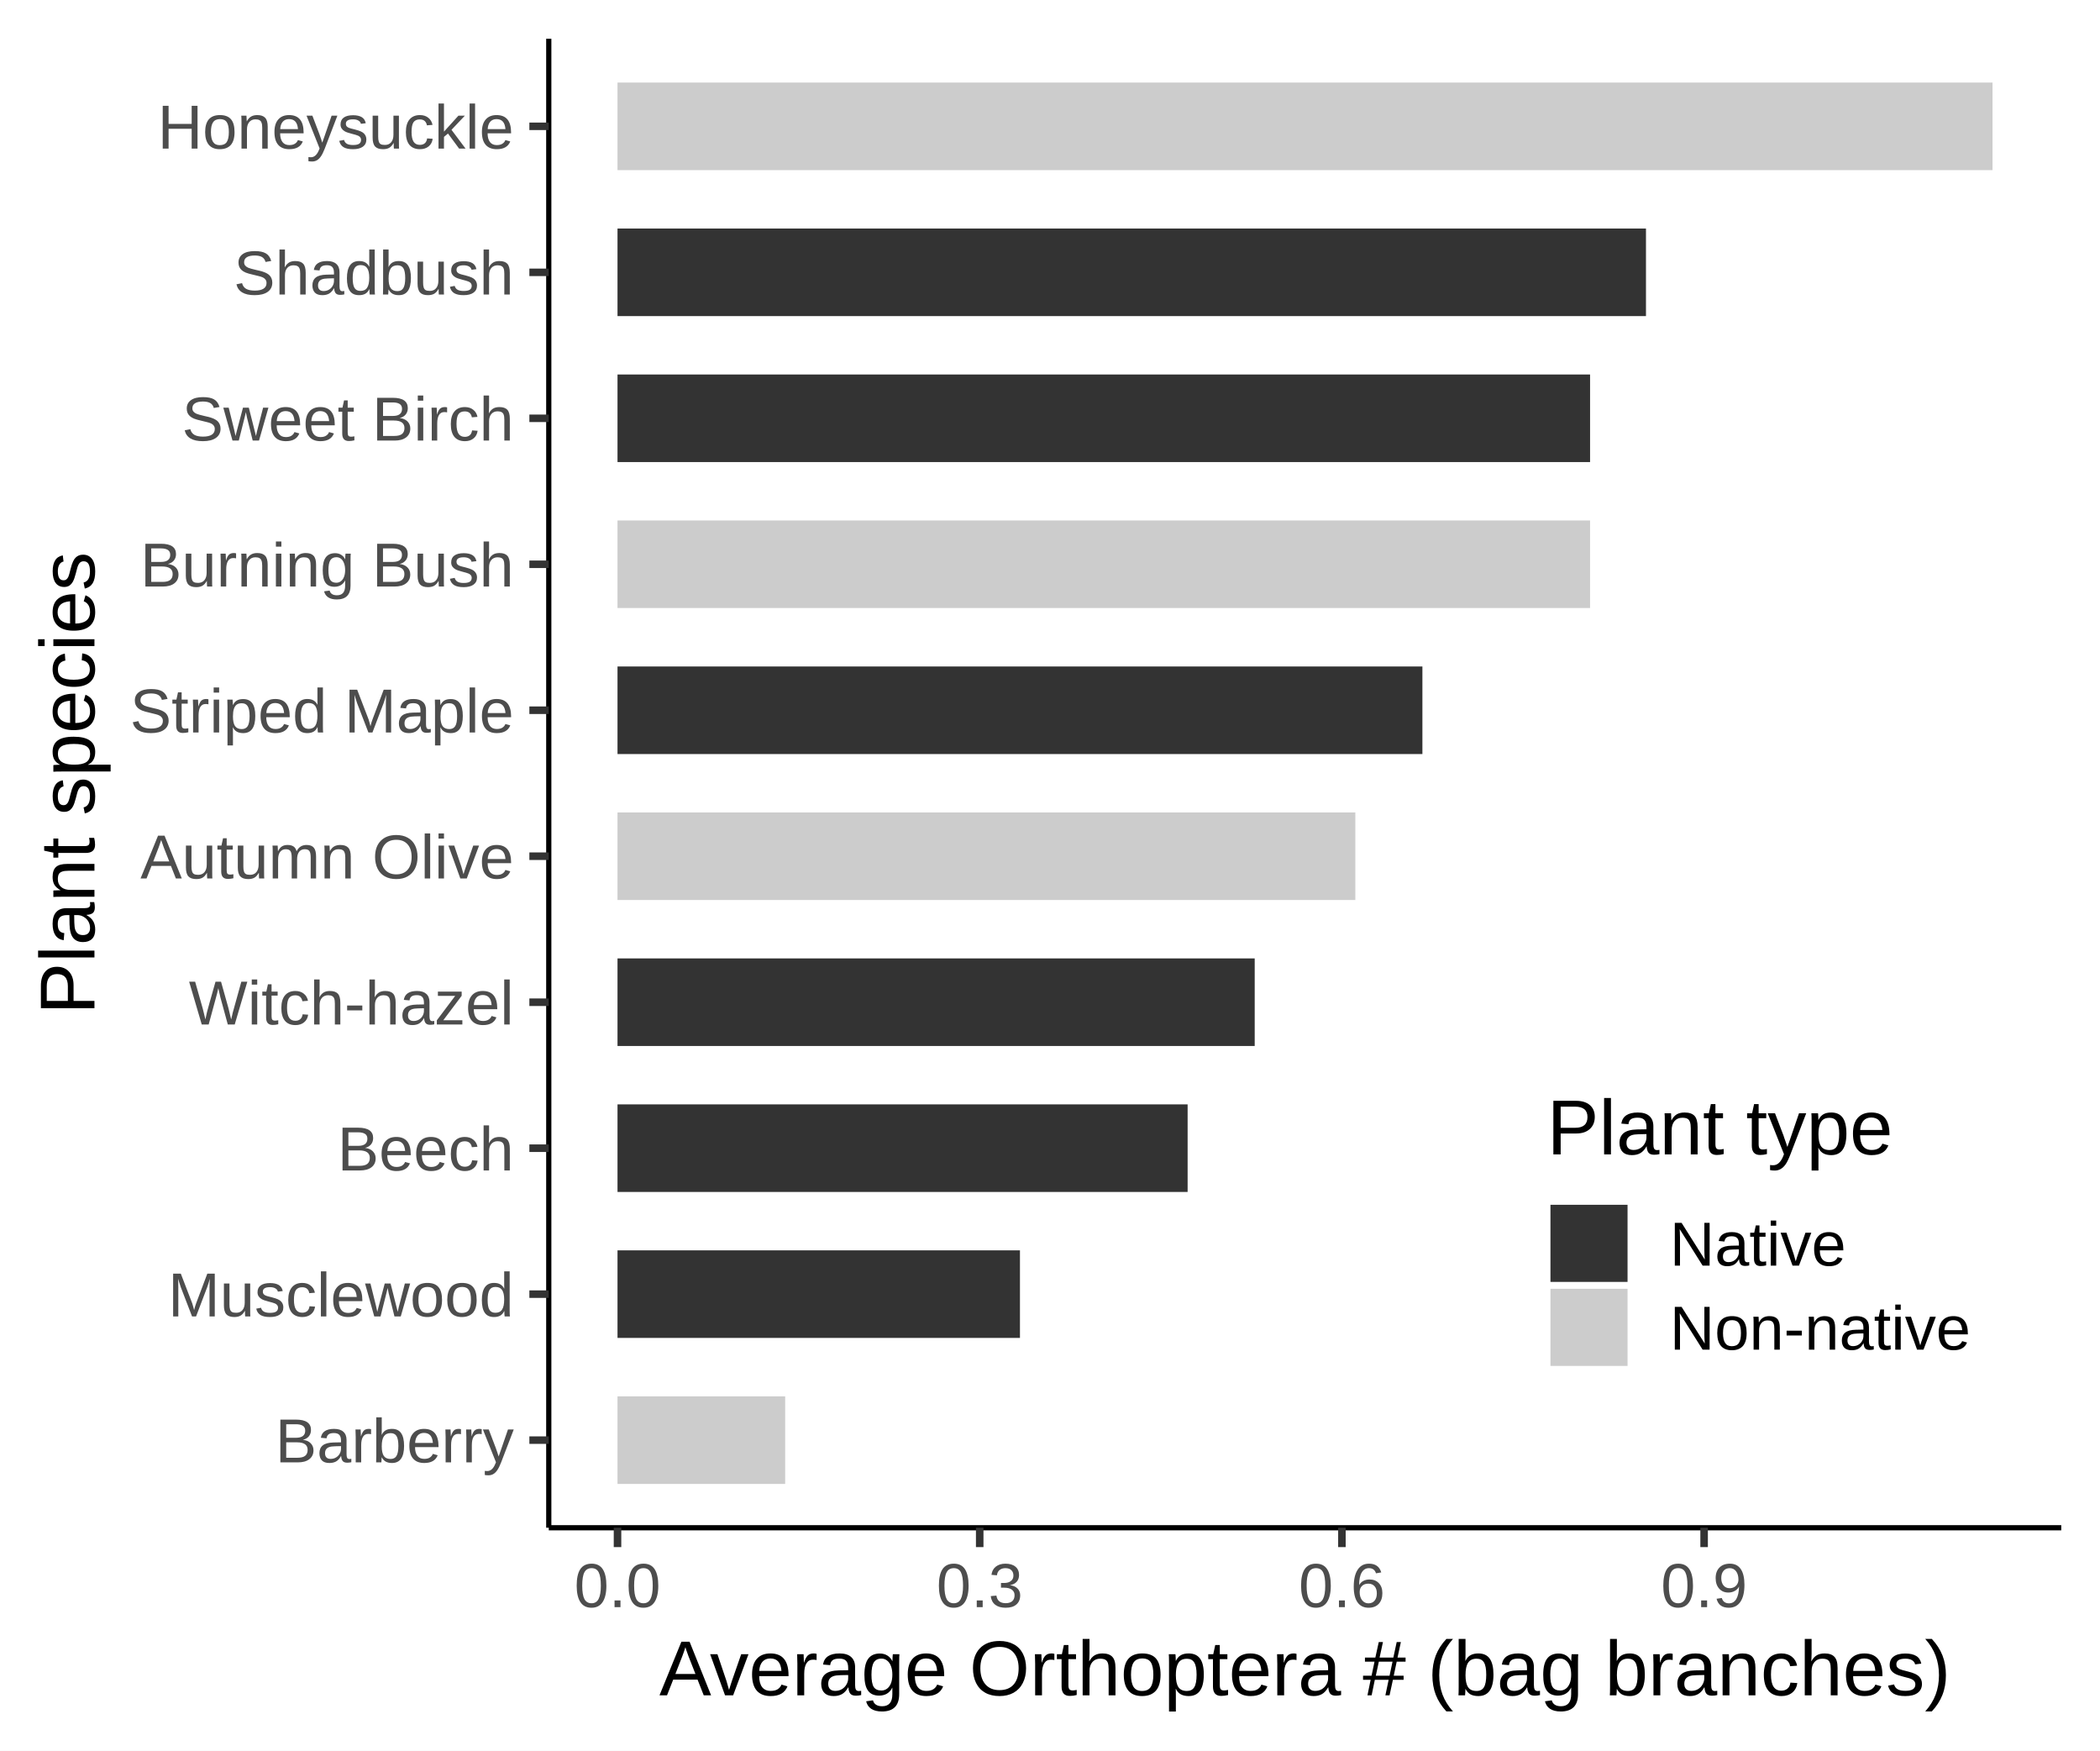
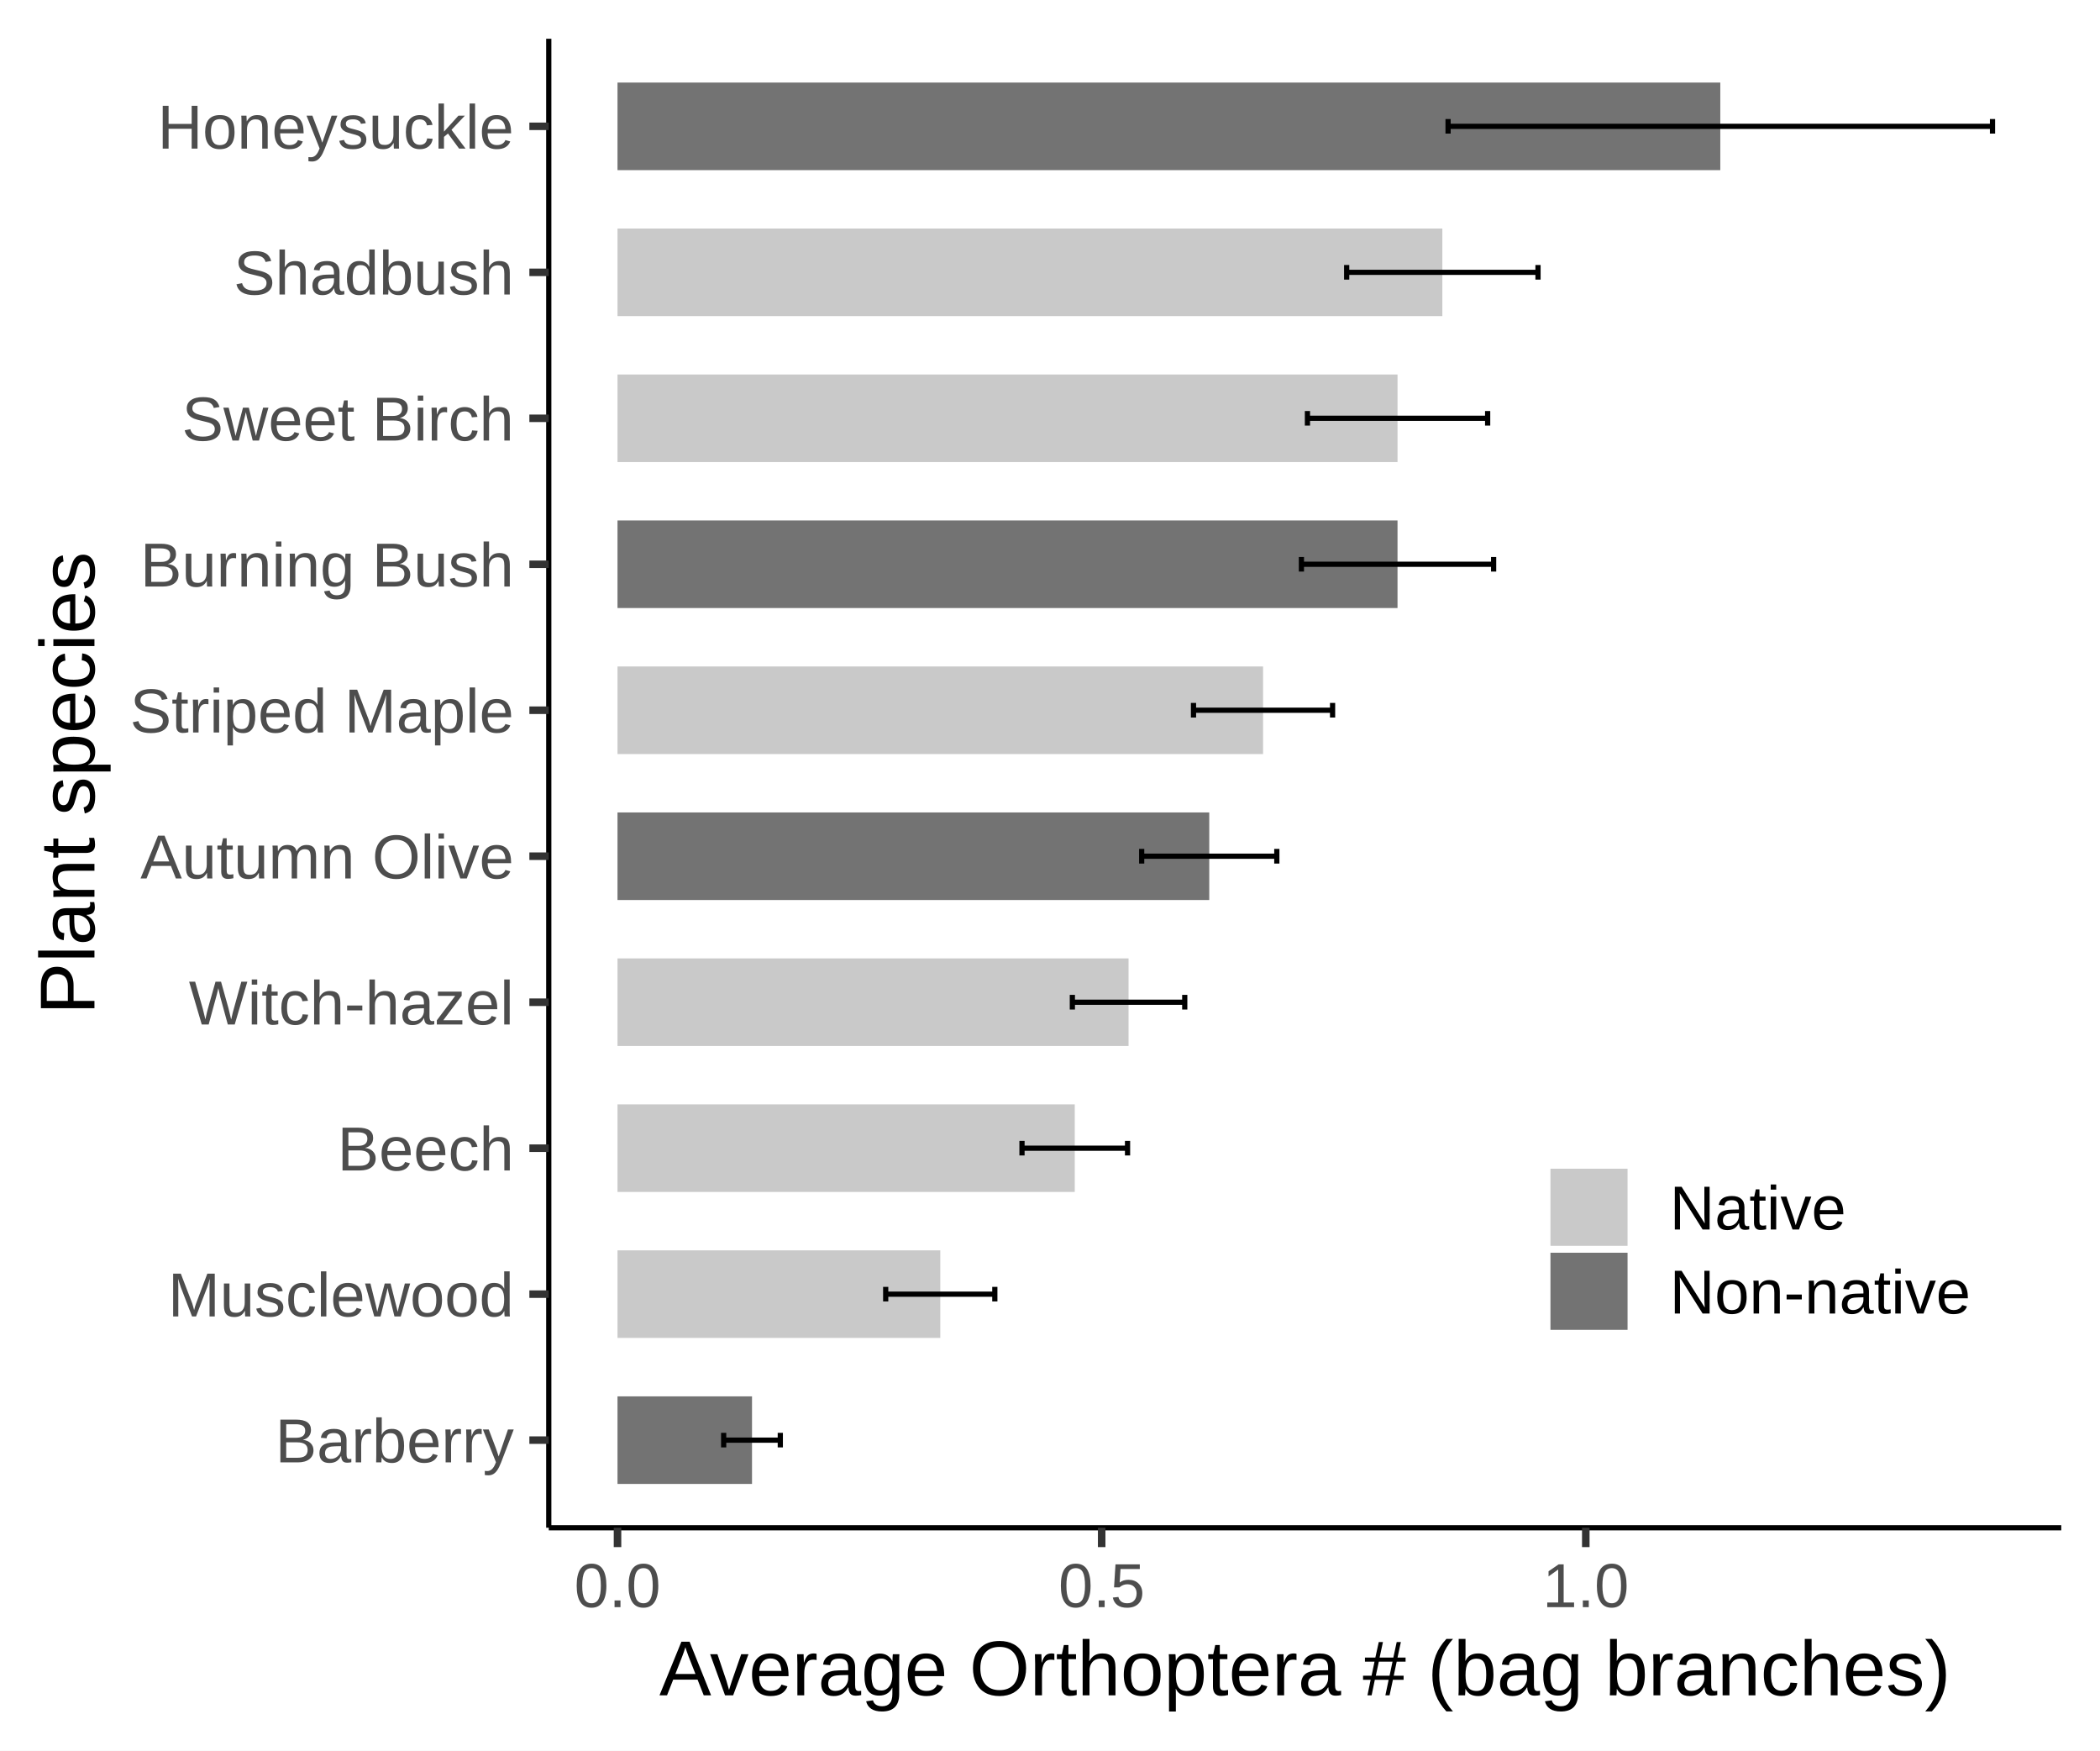
<svg xmlns="http://www.w3.org/2000/svg" class="svglite" width="432.00pt" height="360.00pt" viewBox="0 0 432.00 360.00">
  <defs>
    <style type="text/css">
    .svglite line, .svglite polyline, .svglite polygon, .svglite path, .svglite rect, .svglite circle {
      fill: none;
      stroke: #000000;
      stroke-linecap: round;
      stroke-linejoin: round;
      stroke-miterlimit: 10.00;
    }
  </style>
  </defs>
  <rect width="100%" height="100%" style="stroke: none; fill: #FFFFFF;" />
  <defs>
    <clipPath id="cpMC4wMHw0MzIuMDB8MC4wMHwzNjAuMDA=">
      <rect x="0.00" y="0.00" width="432.00" height="360.00" />
    </clipPath>
  </defs>
  <g clip-path="url(#cpMC4wMHw0MzIuMDB8MC4wMHwzNjAuMDA=)">
    <rect x="0.00" y="0.00" width="432.00" height="360.00" style="stroke-width: 1.55; stroke: #FFFFFF; fill: #FFFFFF;" />
  </g>
  <defs>
    <clipPath id="cpMTEyLjg5fDQyNC4wM3w3Ljk3fDMxNC4yMA==">
      <rect x="112.89" y="7.97" width="311.14" height="306.23" />
    </clipPath>
  </defs>
  <g clip-path="url(#cpMTEyLjg5fDQyNC4wM3w3Ljk3fDMxNC4yMA==)">
    <rect x="112.89" y="7.97" width="311.14" height="306.23" style="stroke-width: 1.55; stroke: none; fill: #FFFFFF;" />
-     <rect x="127.03" y="167.09" width="151.78" height="18.01" style="stroke-width: 1.07; stroke: none; stroke-linecap: square; stroke-linejoin: miter; fill: #CCCCCC;" />
-     <rect x="127.03" y="287.18" width="34.49" height="18.01" style="stroke-width: 1.07; stroke: none; stroke-linecap: square; stroke-linejoin: miter; fill: #CCCCCC;" />
-     <rect x="127.03" y="227.13" width="117.28" height="18.01" style="stroke-width: 1.07; stroke: none; stroke-linecap: square; stroke-linejoin: miter; fill: #333333;" />
-     <rect x="127.03" y="107.04" width="200.07" height="18.01" style="stroke-width: 1.07; stroke: none; stroke-linecap: square; stroke-linejoin: miter; fill: #CCCCCC;" />
-     <rect x="127.03" y="16.98" width="282.86" height="18.01" style="stroke-width: 1.07; stroke: none; stroke-linecap: square; stroke-linejoin: miter; fill: #CCCCCC;" />
-     <rect x="127.03" y="257.15" width="82.79" height="18.01" style="stroke-width: 1.07; stroke: none; stroke-linecap: square; stroke-linejoin: miter; fill: #333333;" />
-     <rect x="127.03" y="47.00" width="211.57" height="18.01" style="stroke-width: 1.07; stroke: none; stroke-linecap: square; stroke-linejoin: miter; fill: #333333;" />
-     <rect x="127.03" y="137.07" width="165.58" height="18.01" style="stroke-width: 1.07; stroke: none; stroke-linecap: square; stroke-linejoin: miter; fill: #333333;" />
-     <rect x="127.03" y="77.02" width="200.07" height="18.01" style="stroke-width: 1.07; stroke: none; stroke-linecap: square; stroke-linejoin: miter; fill: #333333;" />
-     <rect x="127.03" y="197.11" width="131.08" height="18.01" style="stroke-width: 1.07; stroke: none; stroke-linecap: square; stroke-linejoin: miter; fill: #333333;" />
+     <rect x="127.03" y="167.09" width="121.73" height="18.01" style="stroke-width: 1.07; stroke: none; stroke-linecap: square; stroke-linejoin: miter; fill: #737373;" />
+     <rect x="127.03" y="287.18" width="27.67" height="18.01" style="stroke-width: 1.07; stroke: none; stroke-linecap: square; stroke-linejoin: miter; fill: #737373;" />
+     <rect x="127.03" y="227.13" width="94.06" height="18.01" style="stroke-width: 1.07; stroke: none; stroke-linecap: square; stroke-linejoin: miter; fill: #C9C9C9;" />
+     <rect x="127.03" y="107.04" width="160.46" height="18.01" style="stroke-width: 1.07; stroke: none; stroke-linecap: square; stroke-linejoin: miter; fill: #737373;" />
+     <rect x="127.03" y="16.98" width="226.86" height="18.01" style="stroke-width: 1.07; stroke: none; stroke-linecap: square; stroke-linejoin: miter; fill: #737373;" />
+     <rect x="127.03" y="257.15" width="66.40" height="18.01" style="stroke-width: 1.07; stroke: none; stroke-linecap: square; stroke-linejoin: miter; fill: #C9C9C9;" />
+     <rect x="127.03" y="47.00" width="169.68" height="18.01" style="stroke-width: 1.07; stroke: none; stroke-linecap: square; stroke-linejoin: miter; fill: #C9C9C9;" />
+     <rect x="127.03" y="137.07" width="132.80" height="18.01" style="stroke-width: 1.07; stroke: none; stroke-linecap: square; stroke-linejoin: miter; fill: #C9C9C9;" />
+     <rect x="127.03" y="77.02" width="160.46" height="18.01" style="stroke-width: 1.07; stroke: none; stroke-linecap: square; stroke-linejoin: miter; fill: #C9C9C9;" />
+     <rect x="127.03" y="197.11" width="105.13" height="18.01" style="stroke-width: 1.07; stroke: none; stroke-linecap: square; stroke-linejoin: miter; fill: #C9C9C9;" />
+     <polyline points="262.66,177.60 262.66,174.59 " style="stroke-width: 1.07; stroke-linecap: butt;" />
+     <polyline points="262.66,176.09 234.86,176.09 " style="stroke-width: 1.07; stroke-linecap: butt;" />
+     <polyline points="234.86,177.60 234.86,174.59 " style="stroke-width: 1.07; stroke-linecap: butt;" />
+     <polyline points="160.52,297.68 160.52,294.68 " style="stroke-width: 1.07; stroke-linecap: butt;" />
+     <polyline points="160.52,296.18 148.87,296.18 " style="stroke-width: 1.07; stroke-linecap: butt;" />
+     <polyline points="148.87,297.68 148.87,294.68 " style="stroke-width: 1.07; stroke-linecap: butt;" />
+     <polyline points="231.95,237.64 231.95,234.64 " style="stroke-width: 1.07; stroke-linecap: butt;" />
+     <polyline points="231.95,236.14 210.24,236.14 " style="stroke-width: 1.07; stroke-linecap: butt;" />
+     <polyline points="210.24,237.64 210.24,234.64 " style="stroke-width: 1.07; stroke-linecap: butt;" />
+     <polyline points="307.26,117.55 307.26,114.55 " style="stroke-width: 1.07; stroke-linecap: butt;" />
+     <polyline points="307.26,116.05 267.72,116.05 " style="stroke-width: 1.07; stroke-linecap: butt;" />
+     <polyline points="267.72,117.55 267.72,114.55 " style="stroke-width: 1.07; stroke-linecap: butt;" />
+     <polyline points="409.89,27.48 409.89,24.48 " style="stroke-width: 1.07; stroke-linecap: butt;" />
+     <polyline points="409.89,25.98 297.89,25.98 " style="stroke-width: 1.07; stroke-linecap: butt;" />
+     <polyline points="297.89,27.48 297.89,24.48 " style="stroke-width: 1.07; stroke-linecap: butt;" />
+     <polyline points="204.65,267.66 204.65,264.66 " style="stroke-width: 1.07; stroke-linecap: butt;" />
+     <polyline points="204.65,266.16 182.20,266.16 " style="stroke-width: 1.07; stroke-linecap: butt;" />
+     <polyline points="182.20,267.66 182.20,264.66 " style="stroke-width: 1.07; stroke-linecap: butt;" />
+     <polyline points="316.39,57.51 316.39,54.50 " style="stroke-width: 1.07; stroke-linecap: butt;" />
+     <polyline points="316.39,56.01 277.03,56.01 " style="stroke-width: 1.07; stroke-linecap: butt;" />
+     <polyline points="277.03,57.51 277.03,54.50 " style="stroke-width: 1.07; stroke-linecap: butt;" />
+     <polyline points="274.13,147.57 274.13,144.57 " style="stroke-width: 1.07; stroke-linecap: butt;" />
+     <polyline points="274.13,146.07 245.52,146.07 " style="stroke-width: 1.07; stroke-linecap: butt;" />
+     <polyline points="245.52,147.57 245.52,144.57 " style="stroke-width: 1.07; stroke-linecap: butt;" />
+     <polyline points="306.03,87.53 306.03,84.53 " style="stroke-width: 1.07; stroke-linecap: butt;" />
+     <polyline points="306.03,86.03 268.96,86.03 " style="stroke-width: 1.07; stroke-linecap: butt;" />
+     <polyline points="268.96,87.53 268.96,84.53 " style="stroke-width: 1.07; stroke-linecap: butt;" />
+     <polyline points="243.72,207.62 243.72,204.61 " style="stroke-width: 1.07; stroke-linecap: butt;" />
+     <polyline points="243.72,206.12 220.60,206.12 " style="stroke-width: 1.07; stroke-linecap: butt;" />
+     <polyline points="220.60,207.62 220.60,204.61 " style="stroke-width: 1.07; stroke-linecap: butt;" />
  </g>
  <g clip-path="url(#cpMC4wMHw0MzIuMDB8MC4wMHwzNjAuMDA=)">
    <polyline points="112.89,314.20 112.89,7.97 " style="stroke-width: 1.07; stroke-linecap: butt;" />
    <text x="105.71" y="300.76" text-anchor="end" style="font-size: 12.80px; fill: #4D4D4D; font-family: Arial;" textLength="49.06px" lengthAdjust="spacingAndGlyphs">Barberry</text>
    <text x="105.71" y="270.74" text-anchor="end" style="font-size: 12.80px; fill: #4D4D4D; font-family: Arial;" textLength="71.11px" lengthAdjust="spacingAndGlyphs">Musclewood</text>
    <text x="105.71" y="240.72" text-anchor="end" style="font-size: 12.80px; fill: #4D4D4D; font-family: Arial;" textLength="36.27px" lengthAdjust="spacingAndGlyphs">Beech</text>
    <text x="105.71" y="210.70" text-anchor="end" style="font-size: 12.80px; fill: #4D4D4D; font-family: Arial;" textLength="66.84px" lengthAdjust="spacingAndGlyphs">Witch-hazel</text>
    <text x="105.71" y="180.67" text-anchor="end" style="font-size: 12.80px; fill: #4D4D4D; font-family: Arial;" textLength="76.80px" lengthAdjust="spacingAndGlyphs">Autumn Olive</text>
    <text x="105.71" y="150.65" text-anchor="end" style="font-size: 12.80px; fill: #4D4D4D; font-family: Arial;" textLength="78.93px" lengthAdjust="spacingAndGlyphs">Striped Maple</text>
    <text x="105.71" y="120.63" text-anchor="end" style="font-size: 12.80px; fill: #4D4D4D; font-family: Arial;" textLength="76.81px" lengthAdjust="spacingAndGlyphs">Burning Bush</text>
    <text x="105.71" y="90.61" text-anchor="end" style="font-size: 12.80px; fill: #4D4D4D; font-family: Arial;" textLength="68.26px" lengthAdjust="spacingAndGlyphs">Sweet Birch</text>
    <text x="105.71" y="60.58" text-anchor="end" style="font-size: 12.80px; fill: #4D4D4D; font-family: Arial;" textLength="57.61px" lengthAdjust="spacingAndGlyphs">Shadbush</text>
    <text x="105.71" y="30.56" text-anchor="end" style="font-size: 12.80px; fill: #4D4D4D; font-family: Arial;" textLength="73.25px" lengthAdjust="spacingAndGlyphs">Honeysuckle</text>
    <polyline points="108.90,296.18 112.89,296.18 " style="stroke-width: 1.55; stroke: #333333; stroke-linecap: butt;" />
    <polyline points="108.90,266.16 112.89,266.16 " style="stroke-width: 1.55; stroke: #333333; stroke-linecap: butt;" />
    <polyline points="108.90,236.14 112.89,236.14 " style="stroke-width: 1.55; stroke: #333333; stroke-linecap: butt;" />
    <polyline points="108.90,206.12 112.89,206.12 " style="stroke-width: 1.55; stroke: #333333; stroke-linecap: butt;" />
    <polyline points="108.90,176.09 112.89,176.09 " style="stroke-width: 1.55; stroke: #333333; stroke-linecap: butt;" />
    <polyline points="108.90,146.07 112.89,146.07 " style="stroke-width: 1.55; stroke: #333333; stroke-linecap: butt;" />
    <polyline points="108.90,116.05 112.89,116.05 " style="stroke-width: 1.55; stroke: #333333; stroke-linecap: butt;" />
    <polyline points="108.90,86.03 112.89,86.03 " style="stroke-width: 1.55; stroke: #333333; stroke-linecap: butt;" />
    <polyline points="108.90,56.01 112.89,56.01 " style="stroke-width: 1.55; stroke: #333333; stroke-linecap: butt;" />
    <polyline points="108.90,25.98 112.89,25.98 " style="stroke-width: 1.55; stroke: #333333; stroke-linecap: butt;" />
    <polyline points="112.89,314.20 424.03,314.20 " style="stroke-width: 1.07; stroke-linecap: butt;" />
    <polyline points="127.03,318.18 127.03,314.20 " style="stroke-width: 1.55; stroke: #333333; stroke-linecap: butt;" />
-     <polyline points="201.54,318.18 201.54,314.20 " style="stroke-width: 1.55; stroke: #333333; stroke-linecap: butt;" />
-     <polyline points="276.05,318.18 276.05,314.20 " style="stroke-width: 1.55; stroke: #333333; stroke-linecap: butt;" />
-     <polyline points="350.56,318.18 350.56,314.20 " style="stroke-width: 1.55; stroke: #333333; stroke-linecap: butt;" />
+     <polyline points="226.63,318.18 226.63,314.20 " style="stroke-width: 1.55; stroke: #333333; stroke-linecap: butt;" />
+     <polyline points="326.22,318.18 326.22,314.20 " style="stroke-width: 1.55; stroke: #333333; stroke-linecap: butt;" />
    <text x="127.03" y="330.53" text-anchor="middle" style="font-size: 12.80px; fill: #4D4D4D; font-family: Arial;" textLength="17.78px" lengthAdjust="spacingAndGlyphs">0.0</text>
-     <text x="201.54" y="330.53" text-anchor="middle" style="font-size: 12.80px; fill: #4D4D4D; font-family: Arial;" textLength="17.78px" lengthAdjust="spacingAndGlyphs">0.3</text>
-     <text x="276.05" y="330.53" text-anchor="middle" style="font-size: 12.80px; fill: #4D4D4D; font-family: Arial;" textLength="17.78px" lengthAdjust="spacingAndGlyphs">0.6</text>
-     <text x="350.56" y="330.53" text-anchor="middle" style="font-size: 12.80px; fill: #4D4D4D; font-family: Arial;" textLength="17.78px" lengthAdjust="spacingAndGlyphs">0.9</text>
+     <text x="226.63" y="330.53" text-anchor="middle" style="font-size: 12.80px; fill: #4D4D4D; font-family: Arial;" textLength="17.78px" lengthAdjust="spacingAndGlyphs">0.5</text>
+     <text x="326.22" y="330.53" text-anchor="middle" style="font-size: 12.80px; fill: #4D4D4D; font-family: Arial;" textLength="17.78px" lengthAdjust="spacingAndGlyphs">1.0</text>
    <text x="268.46" y="348.66" text-anchor="middle" style="font-size: 16.00px; font-family: Arial;" textLength="265.63px" lengthAdjust="spacingAndGlyphs">Average Orthoptera # (bag branches)</text>
    <text transform="translate(19.43,161.08) rotate(-90)" text-anchor="middle" style="font-size: 16.00px; font-family: Arial;" textLength="95.16px" lengthAdjust="spacingAndGlyphs">Plant species</text>
-     <rect x="310.27" y="216.30" width="103.06" height="73.30" style="stroke-width: 1.55; stroke: none; fill: #FFFFFF;" />
-     <text x="318.24" y="237.41" style="font-size: 16.00px; font-family: Arial;" textLength="71.15px" lengthAdjust="spacingAndGlyphs">Plant type</text>
-     <rect x="318.24" y="247.07" width="17.28" height="17.28" style="stroke-width: 1.55; stroke: none; fill: #FFFFFF;" />
-     <rect x="318.95" y="247.78" width="15.86" height="15.86" style="stroke-width: 1.07; stroke: none; stroke-linecap: square; stroke-linejoin: miter; fill: #333333;" />
-     <rect x="318.24" y="264.35" width="17.28" height="17.28" style="stroke-width: 1.55; stroke: none; fill: #FFFFFF;" />
-     <rect x="318.95" y="265.06" width="15.86" height="15.86" style="stroke-width: 1.07; stroke: none; stroke-linecap: square; stroke-linejoin: miter; fill: #CCCCCC;" />
-     <text x="343.49" y="260.29" style="font-size: 12.80px; font-family: Arial;" textLength="36.27px" lengthAdjust="spacingAndGlyphs">Native</text>
-     <text x="343.49" y="277.57" style="font-size: 12.80px; font-family: Arial;" textLength="61.87px" lengthAdjust="spacingAndGlyphs">Non-native</text>
+     <rect x="310.27" y="223.72" width="103.06" height="58.47" style="stroke-width: 1.55; stroke: none; fill: #FFFFFF;" />
+     <rect x="318.24" y="239.66" width="17.28" height="17.28" style="stroke-width: 1.55; stroke: none; fill: #FFFFFF;" />
+     <rect x="318.95" y="240.36" width="15.86" height="15.86" style="stroke-width: 1.07; stroke: none; stroke-linecap: square; stroke-linejoin: miter; fill: #C9C9C9;" />
+     <rect x="318.24" y="256.94" width="17.28" height="17.28" style="stroke-width: 1.55; stroke: none; fill: #FFFFFF;" />
+     <rect x="318.95" y="257.64" width="15.86" height="15.86" style="stroke-width: 1.07; stroke: none; stroke-linecap: square; stroke-linejoin: miter; fill: #737373;" />
+     <text x="343.49" y="252.87" style="font-size: 12.80px; font-family: Arial;" textLength="36.27px" lengthAdjust="spacingAndGlyphs">Native</text>
+     <text x="343.49" y="270.15" style="font-size: 12.80px; font-family: Arial;" textLength="61.87px" lengthAdjust="spacingAndGlyphs">Non-native</text>
  </g>
</svg>
